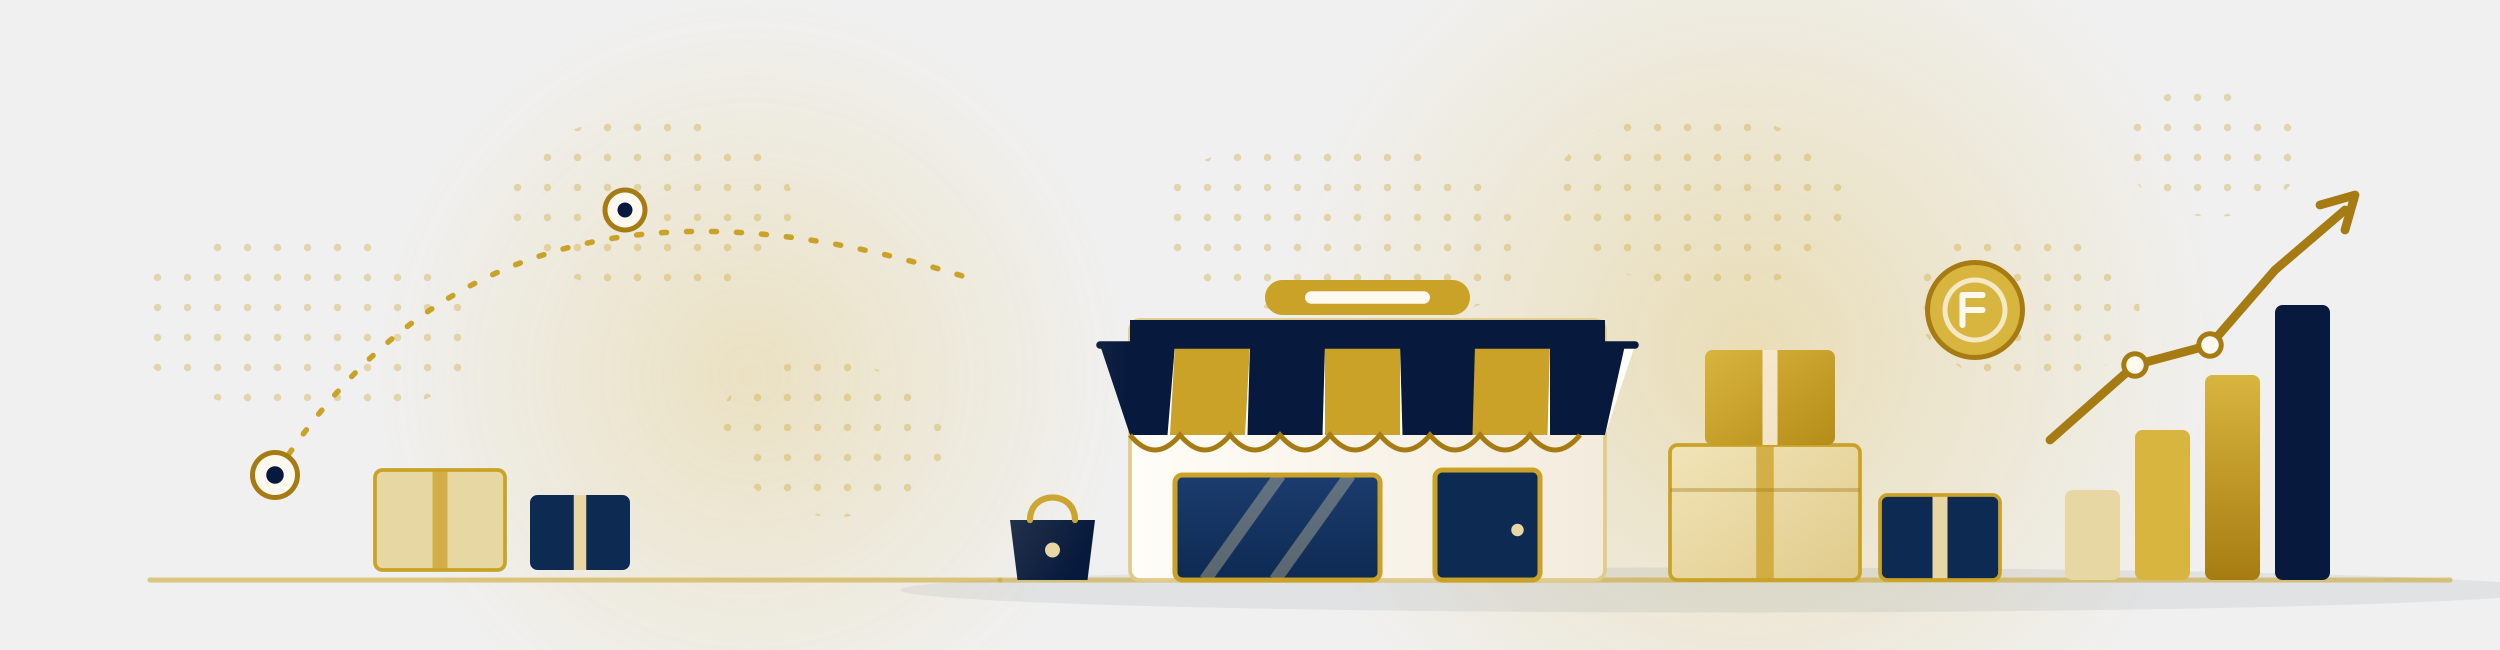
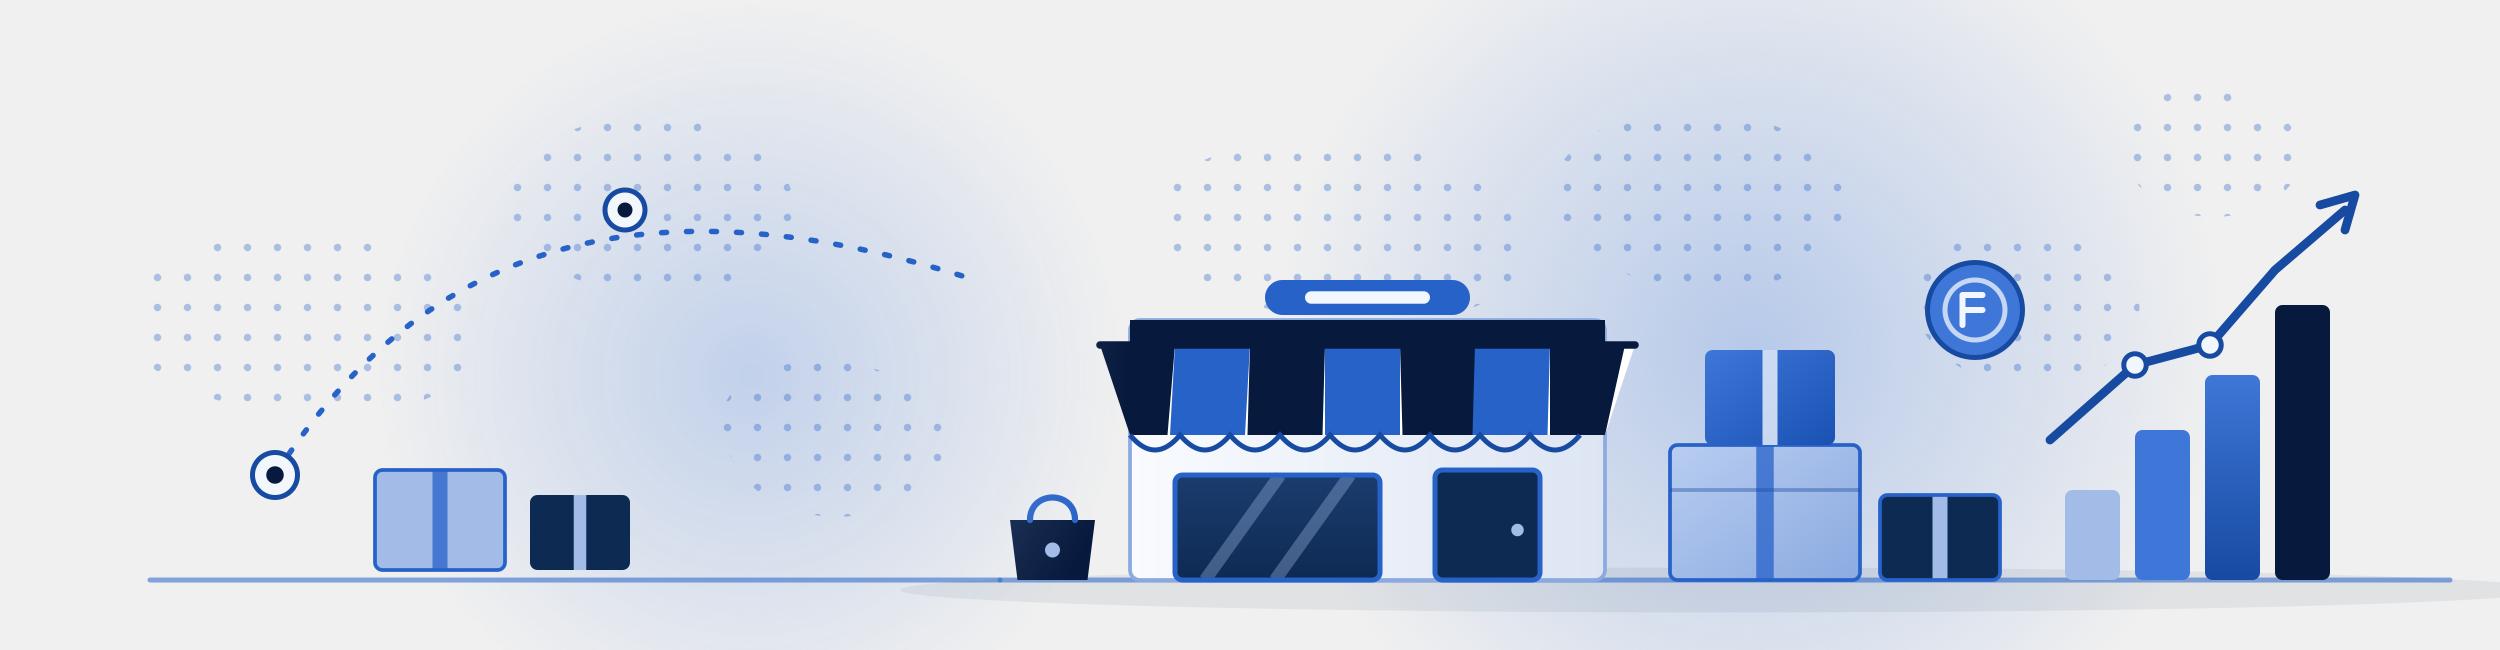
<svg xmlns="http://www.w3.org/2000/svg" viewBox="0 0 1000 260" preserveAspectRatio="xMaxYMid meet" role="img" aria-label="Commerce : boutique, colis et croissance">
  <defs>
    <radialGradient id="glow" cx="50%" cy="50%" r="50%">
-       <stop offset="0" stop-color="#E7D7A3" stop-opacity=".75" />
-       <stop offset="1" stop-color="#E7D7A3" stop-opacity="0" />
+       <stop offset="0" stop-color="#A3BCE7" stop-opacity=".75" />
+       <stop offset="1" stop-color="#A3BCE7" stop-opacity="0" />
    </radialGradient>
    <linearGradient id="glass" x1="0" y1="0" x2="0" y2="1">
      <stop offset="0" stop-color="#1B3C6E" />
      <stop offset="1" stop-color="#0D2A52" />
    </linearGradient>
    <linearGradient id="wall" x1="0" y1="0" x2="1" y2="0">
-       <stop offset="0" stop-color="#FFFDF8" />
-       <stop offset="1" stop-color="#F3EBDD" />
+       <stop offset="0" stop-color="#F9FBFE" />
+       <stop offset="1" stop-color="#DDE5F3" />
    </linearGradient>
    <linearGradient id="boxA" x1="0" y1="0" x2="1" y2="1">
-       <stop offset="0" stop-color="#F1E4B8" />
-       <stop offset="1" stop-color="#E0CB8B" />
+       <stop offset="0" stop-color="#B8CDF1" />
+       <stop offset="1" stop-color="#8BAAE0" />
    </linearGradient>
    <linearGradient id="boxB" x1="0" y1="0" x2="1" y2="1">
-       <stop offset="0" stop-color="#D8B53F" />
-       <stop offset="1" stop-color="#B58C18" />
+       <stop offset="0" stop-color="#3F77D8" />
+       <stop offset="1" stop-color="#1A52B3" />
    </linearGradient>
    <linearGradient id="bar" x1="0" y1="0" x2="0" y2="1">
-       <stop offset="0" stop-color="#D8B53F" />
-       <stop offset="1" stop-color="#A67C12" />
+       <stop offset="0" stop-color="#3F77D8" />
+       <stop offset="1" stop-color="#174AA1" />
    </linearGradient>
    <pattern id="dots" width="12" height="12" patternUnits="userSpaceOnUse">
-       <circle cx="3" cy="3" r="1.5" fill="#C9A227" />
+       <circle cx="3" cy="3" r="1.5" fill="#2762C9" />
    </pattern>
    <clipPath id="land">
      <path d="M470 70c30-18 70-20 100-8s48 26 40 44-40 26-78 22-80-20-62-58z" />
      <path d="M640 52c26-12 62-10 84 6s18 40-8 52-62 6-82-10-18-34 6-48z" />
      <path d="M780 96c22-10 52-6 68 10s6 38-18 46-52-2-62-22 0-26 12-34z" />
      <path d="M860 40c18-8 44-4 56 10s0 32-22 36-42-8-44-24 2-16 10-22z" />
    </clipPath>
  </defs>
  <circle cx="700" cy="140" r="190" fill="url(#glow)" />
  <rect x="440" y="30" width="520" height="140" fill="url(#dots)" opacity=".34" clip-path="url(#land)" />
  <ellipse cx="690" cy="236" rx="330" ry="9" fill="#071A3D" opacity=".07" />
-   <path d="M400 232h580" stroke="#C9A227" stroke-opacity=".55" stroke-width="2" stroke-linecap="round" />
+   <path d="M400 232h580" stroke="#2762C9" stroke-opacity=".55" stroke-width="2" stroke-linecap="round" />
  <g>
-     <rect x="452" y="128" width="190" height="104" rx="4" fill="url(#wall)" stroke="#E0CB8B" stroke-width="1.5" />
+     <rect x="452" y="128" width="190" height="104" rx="4" fill="url(#wall)" stroke="#8BAAE0" stroke-width="1.5" />
    <rect x="452" y="128" width="190" height="10" fill="#071A3D" />
    <g>
      <path d="M440 138h214l-12 36H452z" fill="#FFFFFF" />
      <path d="M440 138h30l-3 36h-15zM500 138h30l-1 36h-30zM560 138h30l1 36h-30zM620 138h30l-8 36h-22z" fill="#071A3D" />
-       <path d="M470 138h30l-2 36h-30zM530 138h30l0 36h-30zM590 138h30l-1 36h-30z" fill="#C9A227" />
-       <path d="M452 174q10 12 20 0q10 12 20 0q10 12 20 0q10 12 20 0q10 12 20 0q10 12 20 0q10 12 20 0q10 12 20 0q10 12 20 0" fill="none" stroke="#A67C12" stroke-width="2" />
+       <path d="M470 138h30l-2 36h-30zM530 138h30l0 36h-30zM590 138h30l-1 36h-30z" fill="#2762C9" />
+       <path d="M452 174q10 12 20 0q10 12 20 0q10 12 20 0q10 12 20 0q10 12 20 0q10 12 20 0q10 12 20 0q10 12 20 0q10 12 20 0" fill="none" stroke="#174AA1" stroke-width="2" />
      <path d="M440 138h214" stroke="#071A3D" stroke-width="3" stroke-linecap="round" />
    </g>
    <rect x="470" y="190" width="82" height="42" rx="3" fill="url(#glass)" />
-     <path d="M482 232l30-42M510 232l30-42" stroke="#E7D7A3" stroke-opacity=".35" stroke-width="5" />
-     <rect x="470" y="190" width="82" height="42" rx="3" fill="none" stroke="#C9A227" stroke-width="2" />
+     <path d="M482 232l30-42M510 232l30-42" stroke="#A3BCE7" stroke-opacity=".35" stroke-width="5" />
+     <rect x="470" y="190" width="82" height="42" rx="3" fill="none" stroke="#2762C9" stroke-width="2" />
    <rect x="574" y="188" width="42" height="44" rx="3" fill="#0D2A52" />
-     <circle cx="607" cy="212" r="2.5" fill="#E7D7A3" />
-     <rect x="574" y="188" width="42" height="44" rx="3" fill="none" stroke="#C9A227" stroke-width="2" />
-     <rect x="506" y="112" width="82" height="14" rx="7" fill="#C9A227" />
-     <rect x="522" y="116.5" width="50" height="5" rx="2.5" fill="#FFF9F0" />
+     <circle cx="607" cy="212" r="2.5" fill="#A3BCE7" />
+     <rect x="574" y="188" width="42" height="44" rx="3" fill="none" stroke="#2762C9" stroke-width="2" />
+     <rect x="506" y="112" width="82" height="14" rx="7" fill="#2762C9" />
+     <rect x="522" y="116.5" width="50" height="5" rx="2.5" fill="#F2F6FD" />
  </g>
  <g>
-     <rect x="668" y="178" width="76" height="54" rx="3" fill="url(#boxA)" stroke="#C9A227" stroke-width="1.5" />
-     <path d="M706 178v54" stroke="#C9A227" stroke-width="7" stroke-opacity=".75" />
-     <path d="M668 196h76" stroke="#A67C12" stroke-opacity=".4" stroke-width="1.5" />
+     <rect x="668" y="178" width="76" height="54" rx="3" fill="url(#boxA)" stroke="#2762C9" stroke-width="1.5" />
+     <path d="M706 178v54" stroke="#2762C9" stroke-width="7" stroke-opacity=".75" />
+     <path d="M668 196h76" stroke="#174AA1" stroke-opacity=".4" stroke-width="1.5" />
    <rect x="682" y="140" width="52" height="38" rx="3" fill="url(#boxB)" />
-     <path d="M708 140v38" stroke="#FFF9F0" stroke-width="6" stroke-opacity=".8" />
+     <path d="M708 140v38" stroke="#F2F6FD" stroke-width="6" stroke-opacity=".8" />
    <rect x="752" y="198" width="48" height="34" rx="3" fill="#0D2A52" />
-     <path d="M776 198v34" stroke="#E7D7A3" stroke-width="6" />
-     <rect x="752" y="198" width="48" height="34" rx="3" fill="none" stroke="#C9A227" stroke-width="1.5" />
+     <path d="M776 198v34" stroke="#A3BCE7" stroke-width="6" />
+     <rect x="752" y="198" width="48" height="34" rx="3" fill="none" stroke="#2762C9" stroke-width="1.5" />
  </g>
  <g>
-     <rect x="826" y="196" width="22" height="36" rx="3" fill="#E7D7A3" />
-     <rect x="854" y="172" width="22" height="60" rx="3" fill="#D8B53F" />
+     <rect x="826" y="196" width="22" height="36" rx="3" fill="#A3BCE7" />
+     <rect x="854" y="172" width="22" height="60" rx="3" fill="#3F77D8" />
    <rect x="882" y="150" width="22" height="82" rx="3" fill="url(#bar)" />
    <rect x="910" y="122" width="22" height="110" rx="3" fill="#071A3D" />
-     <path d="M820 176l34-30 30-8 26-30 28-24" fill="none" stroke="#A67C12" stroke-width="3.5" stroke-linecap="round" stroke-linejoin="round" />
-     <path d="M928 82l14-4-4 14" fill="none" stroke="#A67C12" stroke-width="3.5" stroke-linecap="round" stroke-linejoin="round" />
-     <circle cx="854" cy="146" r="4.5" fill="#FFF9F0" stroke="#A67C12" stroke-width="2" />
-     <circle cx="884" cy="138" r="4.5" fill="#FFF9F0" stroke="#A67C12" stroke-width="2" />
+     <path d="M820 176l34-30 30-8 26-30 28-24" fill="none" stroke="#174AA1" stroke-width="3.5" stroke-linecap="round" stroke-linejoin="round" />
+     <path d="M928 82l14-4-4 14" fill="none" stroke="#174AA1" stroke-width="3.5" stroke-linecap="round" stroke-linejoin="round" />
+     <circle cx="854" cy="146" r="4.5" fill="#F2F6FD" stroke="#174AA1" stroke-width="2" />
+     <circle cx="884" cy="138" r="4.5" fill="#F2F6FD" stroke="#174AA1" stroke-width="2" />
  </g>
  <g>
-     <circle cx="790" cy="124" r="19" fill="#D8B53F" stroke="#A67C12" stroke-width="2" />
-     <circle cx="790" cy="124" r="12" fill="none" stroke="#FFF9F0" stroke-opacity=".75" stroke-width="2" />
-     <path d="M785 130v-12M785 124h8M785 118h8" stroke="#FFF9F0" stroke-width="2.4" stroke-linecap="round" fill="none" />
+     <circle cx="790" cy="124" r="19" fill="#3F77D8" stroke="#174AA1" stroke-width="2" />
+     <circle cx="790" cy="124" r="12" fill="none" stroke="#F2F6FD" stroke-opacity=".75" stroke-width="2" />
+     <path d="M785 130v-12M785 124h8M785 118h8" stroke="#F2F6FD" stroke-width="2.4" stroke-linecap="round" fill="none" />
    <path d="M404 208h34l-3 24h-28z" fill="#071A3D" />
-     <path d="M412 208c0-12 18-12 18 0" fill="none" stroke="#C9A227" stroke-width="2.5" stroke-linecap="round" />
-     <circle cx="421" cy="220" r="3" fill="#E7D7A3" />
+     <path d="M412 208c0-12 18-12 18 0" fill="none" stroke="#2762C9" stroke-width="2.5" stroke-linecap="round" />
+     <circle cx="421" cy="220" r="3" fill="#A3BCE7" />
  </g>
  <circle cx="300" cy="150" r="150" fill="url(#glow)" opacity=".8" />
  <defs>
    <clipPath id="landL">
      <path d="M60 110c26-20 66-24 96-10s44 30 30 48-52 24-92 14-52-30-34-52z" />
      <path d="M220 56c26-14 62-12 84 4s16 40-10 52-60 6-80-10-16-34 6-46z" />
      <path d="M300 150c24-10 56-6 72 10s4 36-20 44-52-2-60-22 0-24 8-32z" />
    </clipPath>
  </defs>
  <rect x="40" y="40" width="360" height="170" fill="url(#dots)" opacity=".34" clip-path="url(#landL)" />
-   <path d="M60 232h340" stroke="#C9A227" stroke-opacity=".55" stroke-width="2" stroke-linecap="round" />
-   <path d="M110 190C170 96 260 70 390 112" fill="none" stroke="#C9A227" stroke-width="2.2" stroke-dasharray="2 8" stroke-linecap="round" />
+   <path d="M60 232h340" stroke="#2762C9" stroke-opacity=".55" stroke-width="2" stroke-linecap="round" />
+   <path d="M110 190C170 96 260 70 390 112" fill="none" stroke="#2762C9" stroke-width="2.2" stroke-dasharray="2 8" stroke-linecap="round" />
  <g transform="translate(110 190)">
-     <circle r="9" fill="#FFF9F0" stroke="#A67C12" stroke-width="2" />
+     <circle r="9" fill="#F2F6FD" stroke="#174AA1" stroke-width="2" />
    <circle r="3.5" fill="#071A3D" />
  </g>
  <g transform="translate(250 84)">
-     <circle r="8" fill="#FFF9F0" stroke="#A67C12" stroke-width="2" />
+     <circle r="8" fill="#F2F6FD" stroke="#174AA1" stroke-width="2" />
    <circle r="3" fill="#071A3D" />
  </g>
  <g transform="translate(150 214)">
-     <rect x="0" y="-26" width="52" height="40" rx="3" fill="#E7D7A3" stroke="#C9A227" stroke-width="1.5" />
-     <path d="M26 -26v40" stroke="#C9A227" stroke-width="6" stroke-opacity=".75" />
+     <rect x="0" y="-26" width="52" height="40" rx="3" fill="#A3BCE7" stroke="#2762C9" stroke-width="1.5" />
+     <path d="M26 -26v40" stroke="#2762C9" stroke-width="6" stroke-opacity=".75" />
    <rect x="62" y="-16" width="40" height="30" rx="3" fill="#0D2A52" />
-     <path d="M82 -16v30" stroke="#E7D7A3" stroke-width="5" />
+     <path d="M82 -16v30" stroke="#A3BCE7" stroke-width="5" />
  </g>
</svg>
